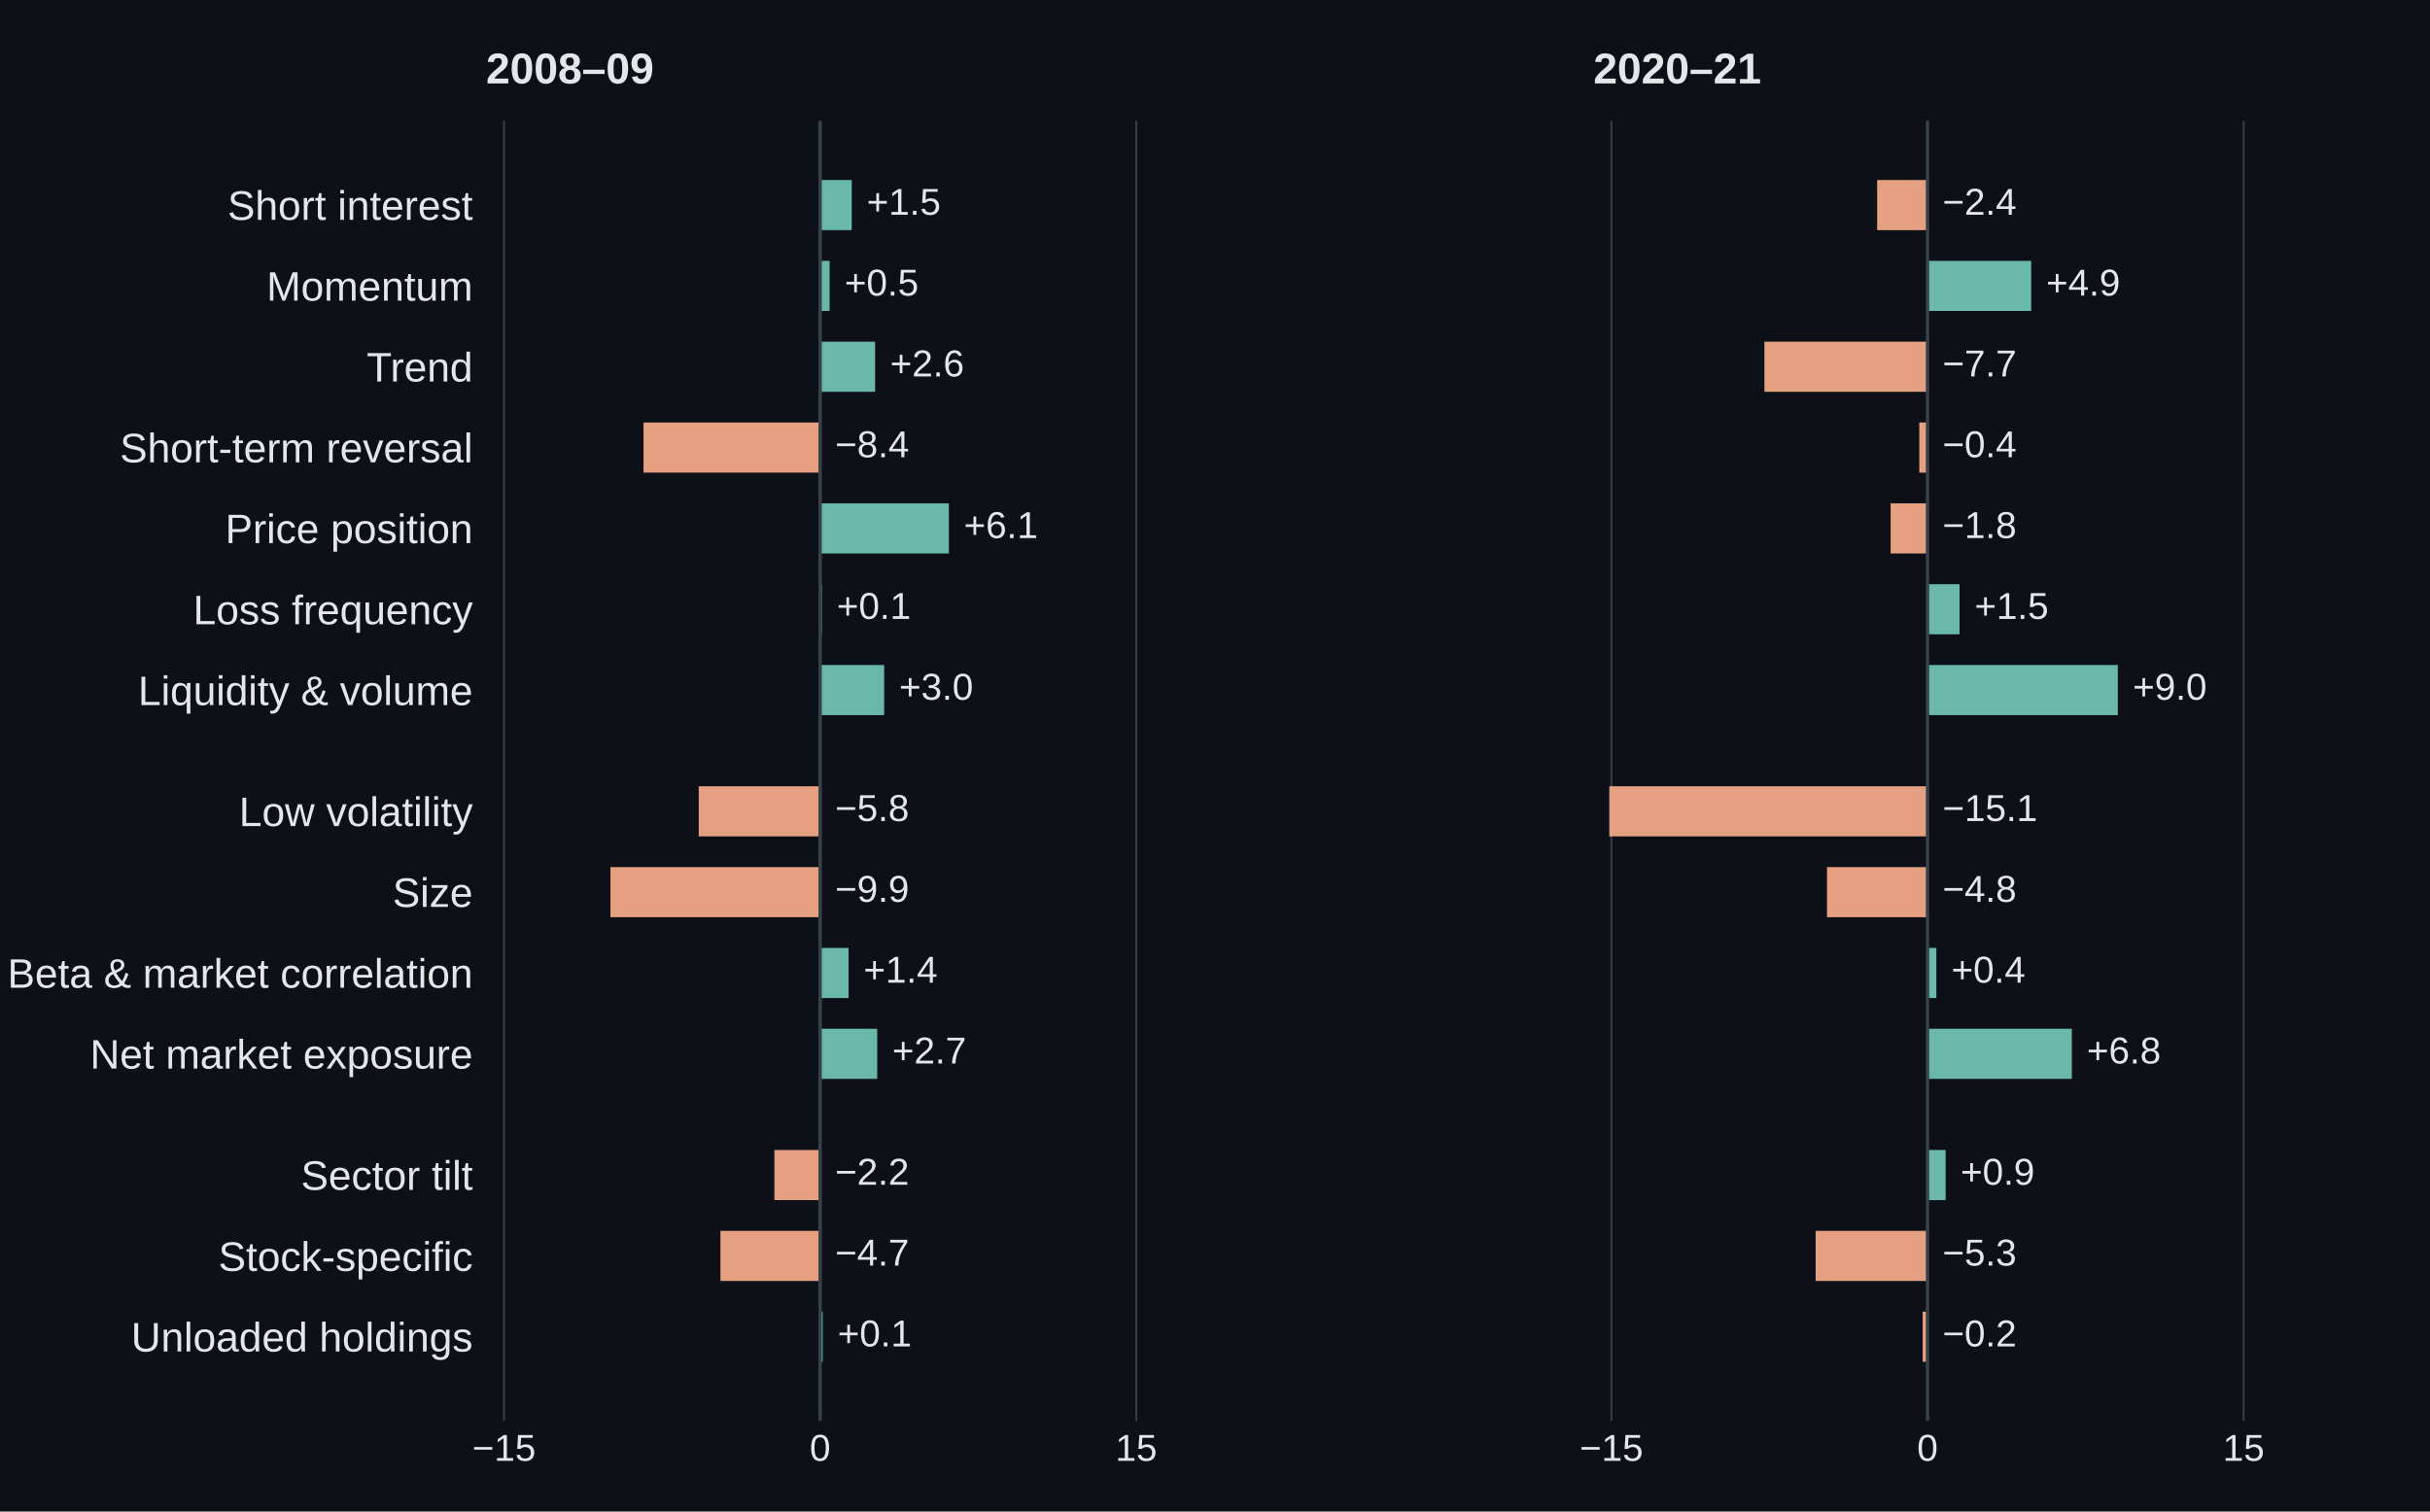
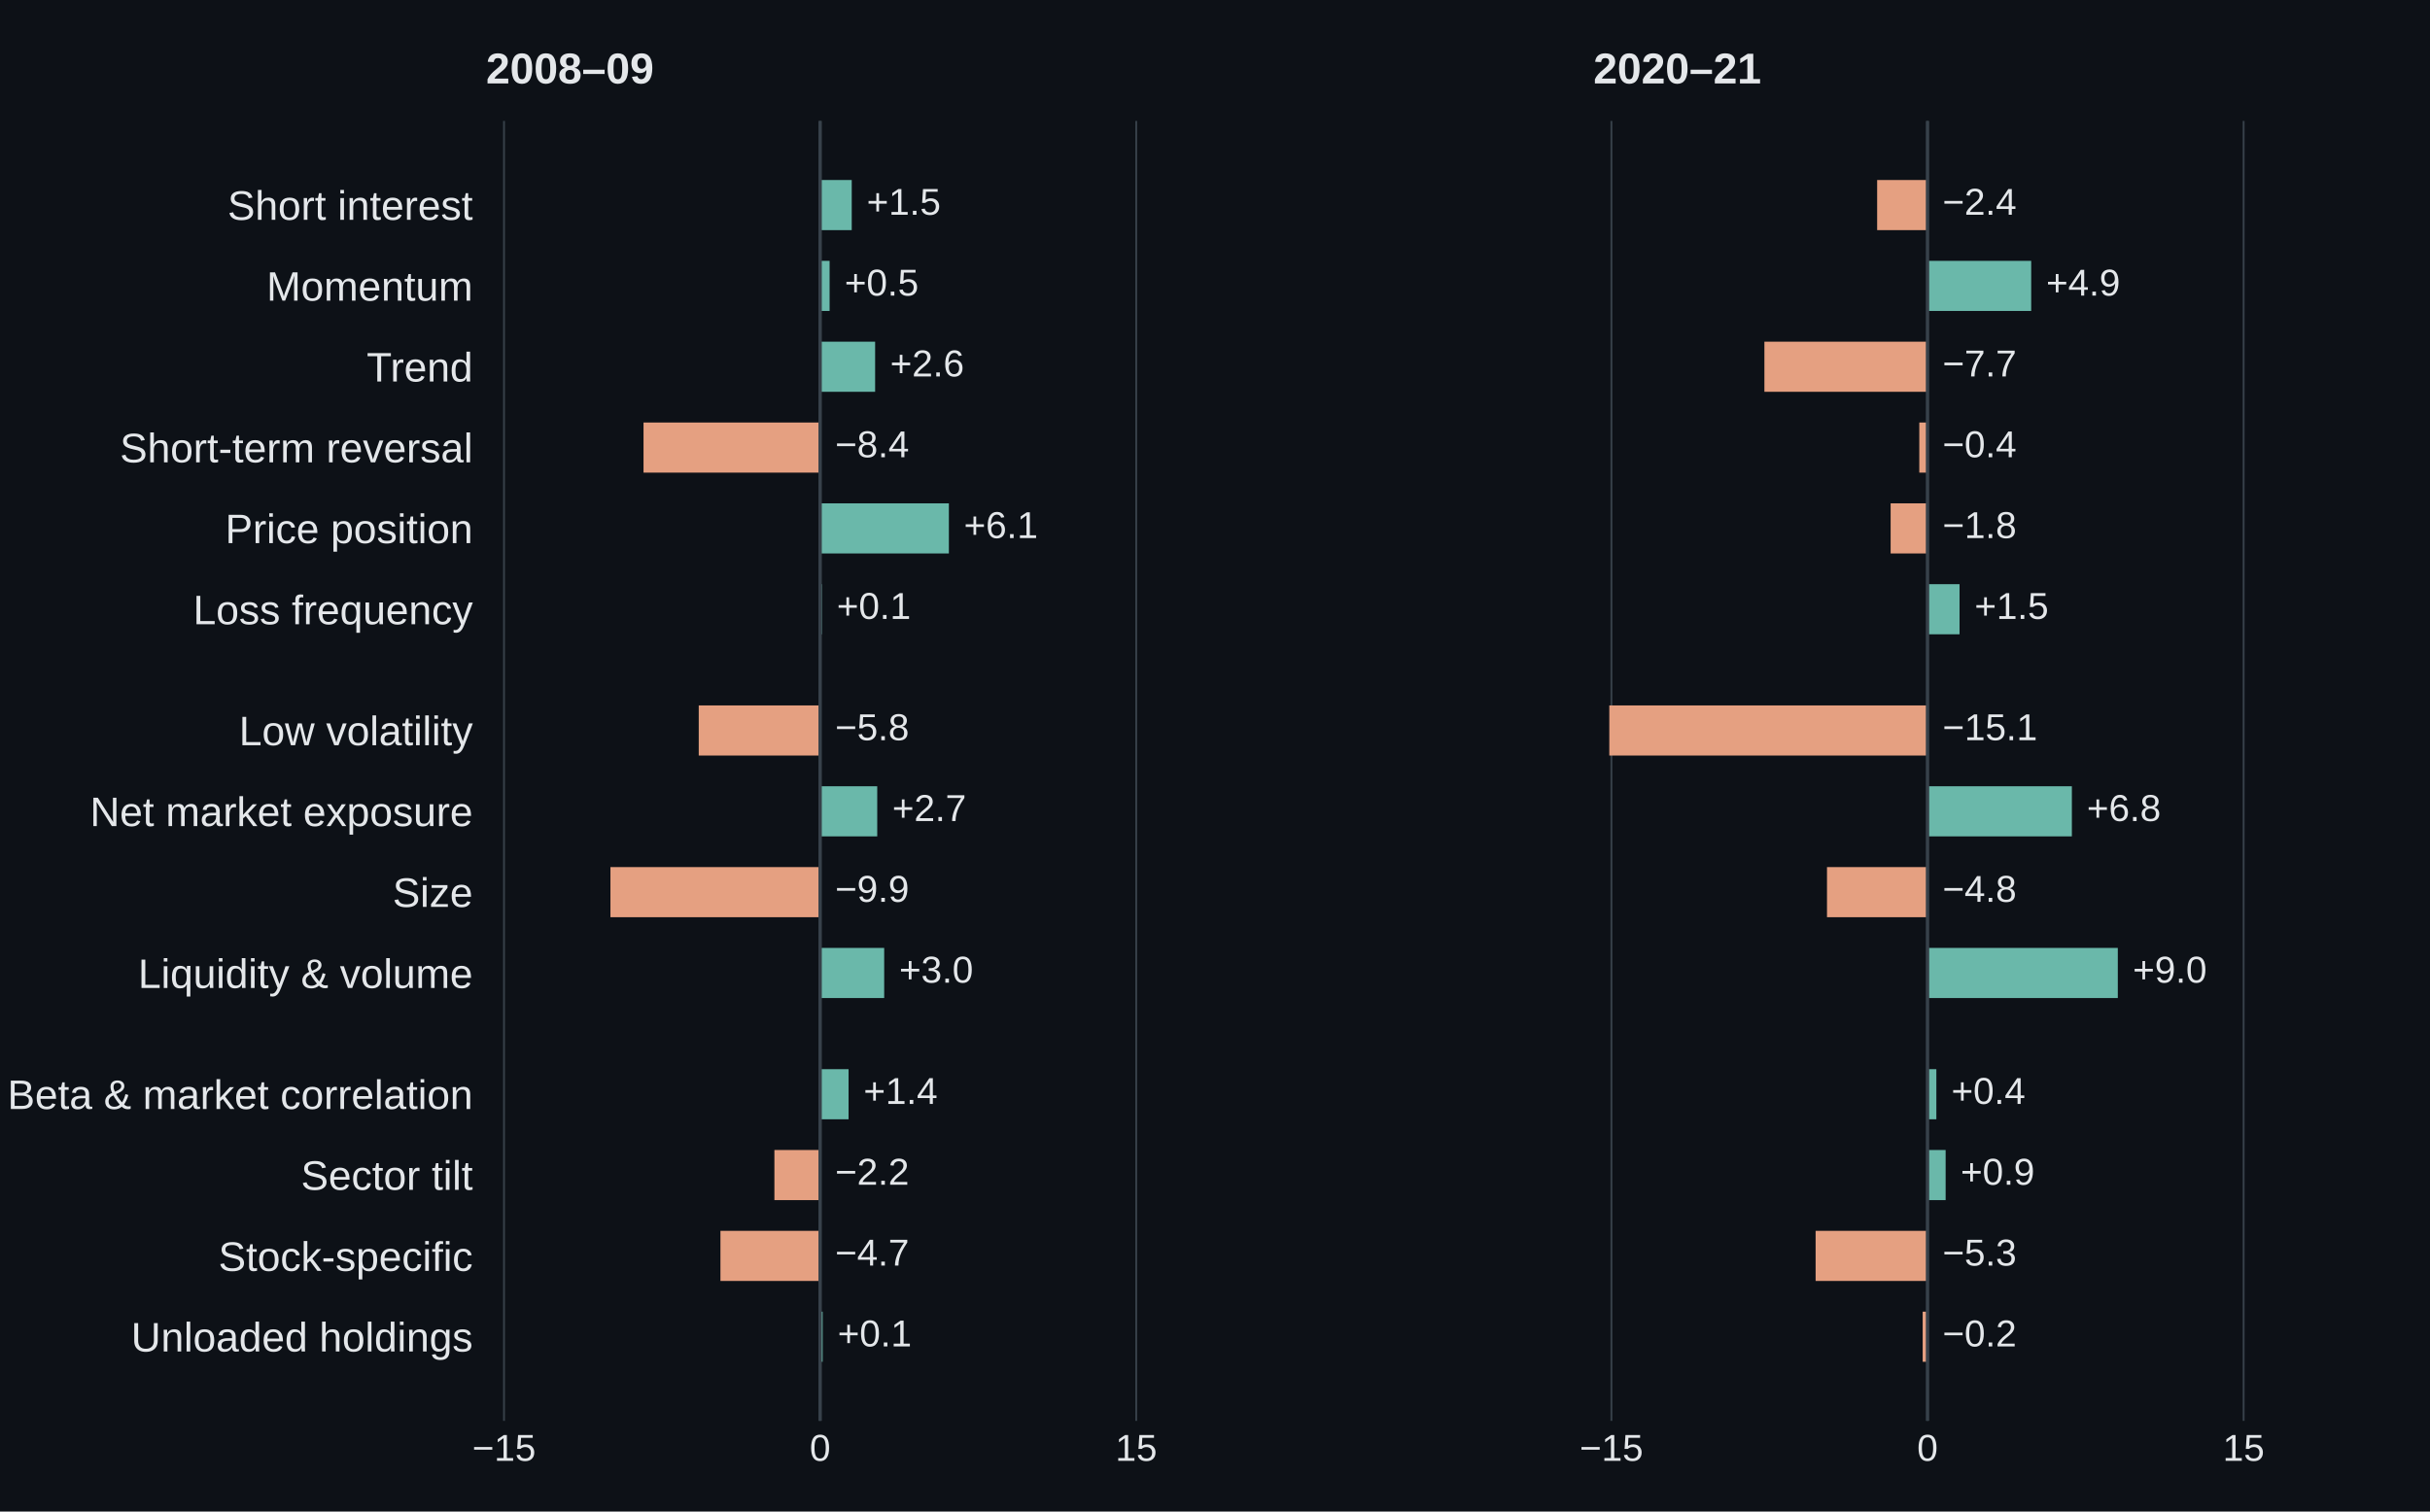
<svg xmlns="http://www.w3.org/2000/svg" width="648pt" height="403.2pt" viewBox="0 0 648 403.2" version="1.1">
  <defs>
    <style type="text/css">*{stroke-linejoin: round; stroke-linecap: butt}</style>
  </defs>
  <g id="figure_1">
    <g id="patch_1">
      <path d="M 0 403.2 L 648 403.2 L 648 0 L 0 0 z " style="fill: #0d1117" />
    </g>
    <g id="axes_1">
      <g id="patch_2">
        <path d="M 129.6 379.008 L 333.257 379.008 L 333.257 32.256 L 129.6 32.256 z " style="fill: #0d1117" />
      </g>
      <g id="matplotlib.axis_1">
        <g id="xtick_1">
          <g id="line2d_1">
            <path d="M 134.405 379.008 L 134.405 32.256 " clip-path="url(#p1040b1a7fe)" style="fill: none; stroke: #37414a; stroke-width: 0.5; stroke-linecap: square" />
          </g>
          <g id="line2d_2" />
          <g id="text_1">
            <text style="font-size: 10px; font-family: 'Arial', 'DejaVu Sans', sans-serif; text-anchor: middle; fill: #e4e7ea" x="134.405" y="389.666" transform="rotate(-0 134.4048 389.6658)">−15</text>
          </g>
        </g>
        <g id="xtick_2">
          <g id="line2d_3">
            <path d="M 218.7 379.008 L 218.7 32.256 " clip-path="url(#p1040b1a7fe)" style="fill: none; stroke: #37414a; stroke-width: 0.5; stroke-linecap: square" />
          </g>
          <g id="line2d_4" />
          <g id="text_2">
            <text style="font-size: 10px; font-family: 'Arial', 'DejaVu Sans', sans-serif; text-anchor: middle; fill: #e4e7ea" x="218.7" y="389.666" transform="rotate(-0 218.7 389.6658)">0</text>
          </g>
        </g>
        <g id="xtick_3">
          <g id="line2d_5">
            <path d="M 302.995 379.008 L 302.995 32.256 " clip-path="url(#p1040b1a7fe)" style="fill: none; stroke: #37414a; stroke-width: 0.5; stroke-linecap: square" />
          </g>
          <g id="line2d_6" />
          <g id="text_3">
            <text style="font-size: 10px; font-family: 'Arial', 'DejaVu Sans', sans-serif; text-anchor: middle; fill: #e4e7ea" x="302.995" y="389.666" transform="rotate(-0 302.9952 389.6658)">15</text>
          </g>
        </g>
      </g>
      <g id="matplotlib.axis_2">
        <g id="ytick_1">
          <g id="line2d_7" />
          <g id="text_4">
            <text style="font-size: 11px; font-family: 'Arial', 'DejaVu Sans', sans-serif; text-anchor: end; fill: #e4e7ea" x="126.1" y="58.638" transform="rotate(-0 126.1 58.63832)">Short interest</text>
          </g>
        </g>
        <g id="ytick_2">
          <g id="line2d_8" />
          <g id="text_5">
            <text style="font-size: 11px; font-family: 'Arial', 'DejaVu Sans', sans-serif; text-anchor: end; fill: #e4e7ea" x="126.1" y="80.2" transform="rotate(-0 126.1 80.19981)">Momentum</text>
          </g>
        </g>
        <g id="ytick_3">
          <g id="line2d_9" />
          <g id="text_6">
            <text style="font-size: 11px; font-family: 'Arial', 'DejaVu Sans', sans-serif; text-anchor: end; fill: #e4e7ea" x="126.1" y="101.761" transform="rotate(-0 126.1 101.7613)">Trend</text>
          </g>
        </g>
        <g id="ytick_4">
          <g id="line2d_10" />
          <g id="text_7">
            <text style="font-size: 11px; font-family: 'Arial', 'DejaVu Sans', sans-serif; text-anchor: end; fill: #e4e7ea" x="126.1" y="123.323" transform="rotate(-0 126.1 123.3228)">Short-term reversal</text>
          </g>
        </g>
        <g id="ytick_5">
          <g id="line2d_11" />
          <g id="text_8">
            <text style="font-size: 11px; font-family: 'Arial', 'DejaVu Sans', sans-serif; text-anchor: end; fill: #e4e7ea" x="126.1" y="144.884" transform="rotate(-0 126.1 144.8843)">Price position</text>
          </g>
        </g>
        <g id="ytick_6">
          <g id="line2d_12" />
          <g id="text_9">
            <text style="font-size: 11px; font-family: 'Arial', 'DejaVu Sans', sans-serif; text-anchor: end; fill: #e4e7ea" x="126.1" y="166.513" transform="rotate(-0 126.1 166.5128)">Loss frequency</text>
          </g>
        </g>
        <g id="ytick_7">
          <g id="line2d_13" />
          <g id="text_10">
-             <text style="font-size: 11px; font-family: 'Arial', 'DejaVu Sans', sans-serif; text-anchor: end; fill: #e4e7ea" x="126.1" y="188.074" transform="rotate(-0 126.1 188.0743)">Liquidity &amp; volume</text>
+             <text style="font-size: 11px; font-family: 'Arial', 'DejaVu Sans', sans-serif; text-anchor: end; fill: #e4e7ea" x="126.1" y="198.788" transform="rotate(-0 126.1 198.788)">Low volatility</text>
          </g>
        </g>
        <g id="ytick_8">
          <g id="line2d_14" />
          <g id="text_11">
-             <text style="font-size: 11px; font-family: 'Arial', 'DejaVu Sans', sans-serif; text-anchor: end; fill: #e4e7ea" x="126.1" y="220.35" transform="rotate(-0 126.1 220.3495)">Low volatility</text>
+             <text style="font-size: 11px; font-family: 'Arial', 'DejaVu Sans', sans-serif; text-anchor: end; fill: #e4e7ea" x="126.1" y="220.35" transform="rotate(-0 126.1 220.3495)">Net market exposure</text>
          </g>
        </g>
        <g id="ytick_9">
          <g id="line2d_15" />
          <g id="text_12">
            <text style="font-size: 11px; font-family: 'Arial', 'DejaVu Sans', sans-serif; text-anchor: end; fill: #e4e7ea" x="126.1" y="241.911" transform="rotate(-0 126.1 241.911)">Size</text>
          </g>
        </g>
        <g id="ytick_10">
          <g id="line2d_16" />
          <g id="text_13">
-             <text style="font-size: 11px; font-family: 'Arial', 'DejaVu Sans', sans-serif; text-anchor: end; fill: #e4e7ea" x="126.1" y="263.473" transform="rotate(-0 126.1 263.4725)">Beta &amp; market correlation</text>
+             <text style="font-size: 11px; font-family: 'Arial', 'DejaVu Sans', sans-serif; text-anchor: end; fill: #e4e7ea" x="126.1" y="263.54" transform="rotate(-0 126.1 263.5396)">Liquidity &amp; volume</text>
          </g>
        </g>
        <g id="ytick_11">
          <g id="line2d_17" />
          <g id="text_14">
-             <text style="font-size: 11px; font-family: 'Arial', 'DejaVu Sans', sans-serif; text-anchor: end; fill: #e4e7ea" x="126.1" y="285.034" transform="rotate(-0 126.1 285.034)">Net market exposure</text>
+             <text style="font-size: 11px; font-family: 'Arial', 'DejaVu Sans', sans-serif; text-anchor: end; fill: #e4e7ea" x="126.1" y="295.815" transform="rotate(-0 126.1 295.8148)">Beta &amp; market correlation</text>
          </g>
        </g>
        <g id="ytick_12">
          <g id="line2d_18" />
          <g id="text_15">
            <text style="font-size: 11px; font-family: 'Arial', 'DejaVu Sans', sans-serif; text-anchor: end; fill: #e4e7ea" x="126.1" y="317.376" transform="rotate(-0 126.1 317.3763)">Sector tilt</text>
          </g>
        </g>
        <g id="ytick_13">
          <g id="line2d_19" />
          <g id="text_16">
            <text style="font-size: 11px; font-family: 'Arial', 'DejaVu Sans', sans-serif; text-anchor: end; fill: #e4e7ea" x="126.1" y="339.005" transform="rotate(-0 126.1 339.0048)">Stock-specific</text>
          </g>
        </g>
        <g id="ytick_14">
          <g id="line2d_20" />
          <g id="text_17">
            <text style="font-size: 11px; font-family: 'Arial', 'DejaVu Sans', sans-serif; text-anchor: end; fill: #e4e7ea" x="126.1" y="360.499" transform="rotate(-0 126.1 360.4993)">Unloaded holdings</text>
          </g>
        </g>
      </g>
      <g id="patch_3">
        <path d="M 218.7 48.017 L 227.13 48.017 L 227.13 61.386 L 218.7 61.386 z " clip-path="url(#p1040b1a7fe)" style="fill: #6ab8aa" />
      </g>
      <g id="patch_4">
        <path d="M 218.7 69.579 L 221.229 69.579 L 221.229 82.947 L 218.7 82.947 z " clip-path="url(#p1040b1a7fe)" style="fill: #6ab8aa" />
      </g>
      <g id="patch_5">
        <path d="M 218.7 91.14 L 233.367 91.14 L 233.367 104.509 L 218.7 104.509 z " clip-path="url(#p1040b1a7fe)" style="fill: #6ab8aa" />
      </g>
      <g id="patch_6">
        <path d="M 218.7 112.702 L 171.607 112.702 L 171.607 126.07 L 218.7 126.07 z " clip-path="url(#p1040b1a7fe)" style="fill: #e5a081" />
      </g>
      <g id="patch_7">
        <path d="M 218.7 134.263 L 253.036 134.263 L 253.036 147.632 L 218.7 147.632 z " clip-path="url(#p1040b1a7fe)" style="fill: #6ab8aa" />
      </g>
      <g id="patch_8">
        <path d="M 218.7 155.825 L 219.15 155.825 L 219.15 169.193 L 218.7 169.193 z " clip-path="url(#p1040b1a7fe)" style="fill: #6ab8aa" />
      </g>
      <g id="patch_9">
-         <path d="M 218.7 177.386 L 235.784 177.386 L 235.784 190.755 L 218.7 190.755 z " clip-path="url(#p1040b1a7fe)" style="fill: #6ab8aa" />
+         <path d="M 218.7 188.167 L 186.331 188.167 L 186.331 201.535 L 218.7 201.535 z " clip-path="url(#p1040b1a7fe)" style="fill: #e5a081" />
      </g>
      <g id="patch_10">
-         <path d="M 218.7 209.729 L 186.331 209.729 L 186.331 223.097 L 218.7 223.097 z " clip-path="url(#p1040b1a7fe)" style="fill: #e5a081" />
+         <path d="M 218.7 209.729 L 233.929 209.729 L 233.929 223.097 L 218.7 223.097 z " clip-path="url(#p1040b1a7fe)" style="fill: #6ab8aa" />
      </g>
      <g id="patch_11">
        <path d="M 218.7 231.29 L 162.784 231.29 L 162.784 244.658 L 218.7 244.658 z " clip-path="url(#p1040b1a7fe)" style="fill: #e5a081" />
      </g>
      <g id="patch_12">
-         <path d="M 218.7 252.852 L 226.287 252.852 L 226.287 266.22 L 218.7 266.22 z " clip-path="url(#p1040b1a7fe)" style="fill: #6ab8aa" />
+         <path d="M 218.7 252.852 L 235.784 252.852 L 235.784 266.22 L 218.7 266.22 z " clip-path="url(#p1040b1a7fe)" style="fill: #6ab8aa" />
      </g>
      <g id="patch_13">
-         <path d="M 218.7 274.413 L 233.929 274.413 L 233.929 287.781 L 218.7 287.781 z " clip-path="url(#p1040b1a7fe)" style="fill: #6ab8aa" />
+         <path d="M 218.7 285.194 L 226.287 285.194 L 226.287 298.562 L 218.7 298.562 z " clip-path="url(#p1040b1a7fe)" style="fill: #6ab8aa" />
      </g>
      <g id="patch_14">
        <path d="M 218.7 306.755 L 206.505 306.755 L 206.505 320.124 L 218.7 320.124 z " clip-path="url(#p1040b1a7fe)" style="fill: #e5a081" />
      </g>
      <g id="patch_15">
        <path d="M 218.7 328.317 L 192.119 328.317 L 192.119 341.685 L 218.7 341.685 z " clip-path="url(#p1040b1a7fe)" style="fill: #e5a081" />
      </g>
      <g id="patch_16">
        <path d="M 218.7 349.878 L 219.374 349.878 L 219.374 363.247 L 218.7 363.247 z " clip-path="url(#p1040b1a7fe)" style="fill: #6ab8aa" />
      </g>
      <g id="line2d_21">
        <path d="M 218.7 379.008 L 218.7 32.256 " clip-path="url(#p1040b1a7fe)" style="fill: none; stroke: #37414a; stroke-width: 0.9; stroke-linecap: square" />
      </g>
      <g id="text_18">
        <text style="font-size: 10px; font-family: 'Arial', 'DejaVu Sans', sans-serif; text-anchor: start; fill: #e4e7ea" x="231.13" y="57.287" transform="rotate(-0 231.1295 57.28668)">+1.5</text>
      </g>
      <g id="text_19">
        <text style="font-size: 10px; font-family: 'Arial', 'DejaVu Sans', sans-serif; text-anchor: start; fill: #e4e7ea" x="225.229" y="78.848" transform="rotate(-0 225.2289 78.84817)">+0.5</text>
      </g>
      <g id="text_20">
        <text style="font-size: 10px; font-family: 'Arial', 'DejaVu Sans', sans-serif; text-anchor: start; fill: #e4e7ea" x="237.367" y="100.41" transform="rotate(-0 237.3674 100.4097)">+2.6</text>
      </g>
      <g id="text_21">
        <text style="font-size: 10px; font-family: 'Arial', 'DejaVu Sans', sans-serif; text-anchor: start; fill: #e4e7ea" x="222.7" y="121.971" transform="rotate(-0 222.7 121.9712)">−8.4</text>
      </g>
      <g id="text_22">
        <text style="font-size: 10px; font-family: 'Arial', 'DejaVu Sans', sans-serif; text-anchor: start; fill: #e4e7ea" x="257.036" y="143.533" transform="rotate(-0 257.0362 143.5327)">+6.1</text>
      </g>
      <g id="text_23">
        <text style="font-size: 10px; font-family: 'Arial', 'DejaVu Sans', sans-serif; text-anchor: start; fill: #e4e7ea" x="223.15" y="165.094" transform="rotate(-0 223.1496 165.0942)">+0.1</text>
      </g>
      <g id="text_24">
-         <text style="font-size: 10px; font-family: 'Arial', 'DejaVu Sans', sans-serif; text-anchor: start; fill: #e4e7ea" x="239.784" y="186.656" transform="rotate(-0 239.7838 186.6557)">+3.0</text>
+         <text style="font-size: 10px; font-family: 'Arial', 'DejaVu Sans', sans-serif; text-anchor: start; fill: #e4e7ea" x="222.7" y="197.436" transform="rotate(-0 222.7 197.4364)">−5.8</text>
      </g>
      <g id="text_25">
-         <text style="font-size: 10px; font-family: 'Arial', 'DejaVu Sans', sans-serif; text-anchor: start; fill: #e4e7ea" x="222.7" y="218.998" transform="rotate(-0 222.7 218.9979)">−5.8</text>
+         <text style="font-size: 10px; font-family: 'Arial', 'DejaVu Sans', sans-serif; text-anchor: start; fill: #e4e7ea" x="237.929" y="218.998" transform="rotate(-0 237.9293 218.9979)">+2.7</text>
      </g>
      <g id="text_26">
        <text style="font-size: 10px; font-family: 'Arial', 'DejaVu Sans', sans-serif; text-anchor: start; fill: #e4e7ea" x="222.7" y="240.559" transform="rotate(-0 222.7 240.5594)">−9.9</text>
      </g>
      <g id="text_27">
-         <text style="font-size: 10px; font-family: 'Arial', 'DejaVu Sans', sans-serif; text-anchor: start; fill: #e4e7ea" x="230.287" y="262.121" transform="rotate(-0 230.2866 262.1209)">+1.4</text>
+         <text style="font-size: 10px; font-family: 'Arial', 'DejaVu Sans', sans-serif; text-anchor: start; fill: #e4e7ea" x="239.784" y="262.121" transform="rotate(-0 239.7838 262.1209)">+3.0</text>
      </g>
      <g id="text_28">
-         <text style="font-size: 10px; font-family: 'Arial', 'DejaVu Sans', sans-serif; text-anchor: start; fill: #e4e7ea" x="237.929" y="283.682" transform="rotate(-0 237.9293 283.6824)">+2.7</text>
+         <text style="font-size: 10px; font-family: 'Arial', 'DejaVu Sans', sans-serif; text-anchor: start; fill: #e4e7ea" x="230.287" y="294.463" transform="rotate(-0 230.2866 294.4631)">+1.4</text>
      </g>
      <g id="text_29">
        <text style="font-size: 10px; font-family: 'Arial', 'DejaVu Sans', sans-serif; text-anchor: start; fill: #e4e7ea" x="222.7" y="316.025" transform="rotate(-0 222.7 316.0246)">−2.2</text>
      </g>
      <g id="text_30">
        <text style="font-size: 10px; font-family: 'Arial', 'DejaVu Sans', sans-serif; text-anchor: start; fill: #e4e7ea" x="222.7" y="337.586" transform="rotate(-0 222.7 337.5861)">−4.7</text>
      </g>
      <g id="text_31">
        <text style="font-size: 10px; font-family: 'Arial', 'DejaVu Sans', sans-serif; text-anchor: start; fill: #e4e7ea" x="223.374" y="359.148" transform="rotate(-0 223.3744 359.1476)">+0.1</text>
      </g>
      <g id="text_32">
        <text style="font-weight: 600; font-size: 11.5px; font-family: 'Arial', 'DejaVu Sans', sans-serif; text-anchor: start; fill: #e4e7ea" x="129.6" y="22.256" transform="rotate(-0 129.6 22.256)">2008–09</text>
      </g>
    </g>
    <g id="axes_2">
      <g id="patch_17">
        <path d="M 424.903 379.008 L 628.56 379.008 L 628.56 32.256 L 424.903 32.256 z " style="fill: #0d1117" />
      </g>
      <g id="matplotlib.axis_3">
        <g id="xtick_4">
          <g id="line2d_22">
            <path d="M 429.708 379.008 L 429.708 32.256 " clip-path="url(#pf85a643694)" style="fill: none; stroke: #37414a; stroke-width: 0.5; stroke-linecap: square" />
          </g>
          <g id="line2d_23" />
          <g id="text_33">
            <text style="font-size: 10px; font-family: 'Arial', 'DejaVu Sans', sans-serif; text-anchor: middle; fill: #e4e7ea" x="429.708" y="389.666" transform="rotate(-0 429.7077 389.6658)">−15</text>
          </g>
        </g>
        <g id="xtick_5">
          <g id="line2d_24">
            <path d="M 514.003 379.008 L 514.003 32.256 " clip-path="url(#pf85a643694)" style="fill: none; stroke: #37414a; stroke-width: 0.5; stroke-linecap: square" />
          </g>
          <g id="line2d_25" />
          <g id="text_34">
            <text style="font-size: 10px; font-family: 'Arial', 'DejaVu Sans', sans-serif; text-anchor: middle; fill: #e4e7ea" x="514.003" y="389.666" transform="rotate(-0 514.0029 389.6658)">0</text>
          </g>
        </g>
        <g id="xtick_6">
          <g id="line2d_26">
            <path d="M 598.298 379.008 L 598.298 32.256 " clip-path="url(#pf85a643694)" style="fill: none; stroke: #37414a; stroke-width: 0.5; stroke-linecap: square" />
          </g>
          <g id="line2d_27" />
          <g id="text_35">
            <text style="font-size: 10px; font-family: 'Arial', 'DejaVu Sans', sans-serif; text-anchor: middle; fill: #e4e7ea" x="598.298" y="389.666" transform="rotate(-0 598.298 389.6658)">15</text>
          </g>
        </g>
      </g>
      <g id="matplotlib.axis_4">
        <g id="ytick_15">
          <g id="line2d_28" />
        </g>
        <g id="ytick_16">
          <g id="line2d_29" />
        </g>
        <g id="ytick_17">
          <g id="line2d_30" />
        </g>
        <g id="ytick_18">
          <g id="line2d_31" />
        </g>
        <g id="ytick_19">
          <g id="line2d_32" />
        </g>
        <g id="ytick_20">
          <g id="line2d_33" />
        </g>
        <g id="ytick_21">
          <g id="line2d_34" />
        </g>
        <g id="ytick_22">
          <g id="line2d_35" />
        </g>
        <g id="ytick_23">
          <g id="line2d_36" />
        </g>
        <g id="ytick_24">
          <g id="line2d_37" />
        </g>
        <g id="ytick_25">
          <g id="line2d_38" />
        </g>
        <g id="ytick_26">
          <g id="line2d_39" />
        </g>
        <g id="ytick_27">
          <g id="line2d_40" />
        </g>
        <g id="ytick_28">
          <g id="line2d_41" />
        </g>
      </g>
      <g id="patch_18">
        <path d="M 514.003 48.017 L 500.572 48.017 L 500.572 61.386 L 514.003 61.386 z " clip-path="url(#pf85a643694)" style="fill: #e5a081" />
      </g>
      <g id="patch_19">
        <path d="M 514.003 69.579 L 541.652 69.579 L 541.652 82.947 L 514.003 82.947 z " clip-path="url(#pf85a643694)" style="fill: #6ab8aa" />
      </g>
      <g id="patch_20">
        <path d="M 514.003 91.14 L 470.507 91.14 L 470.507 104.509 L 514.003 104.509 z " clip-path="url(#pf85a643694)" style="fill: #e5a081" />
      </g>
      <g id="patch_21">
        <path d="M 514.003 112.702 L 511.811 112.702 L 511.811 126.07 L 514.003 126.07 z " clip-path="url(#pf85a643694)" style="fill: #e5a081" />
      </g>
      <g id="patch_22">
        <path d="M 514.003 134.263 L 504.168 134.263 L 504.168 147.632 L 514.003 147.632 z " clip-path="url(#pf85a643694)" style="fill: #e5a081" />
      </g>
      <g id="patch_23">
        <path d="M 514.003 155.825 L 522.545 155.825 L 522.545 169.193 L 514.003 169.193 z " clip-path="url(#pf85a643694)" style="fill: #6ab8aa" />
      </g>
      <g id="patch_24">
-         <path d="M 514.003 177.386 L 564.749 177.386 L 564.749 190.755 L 514.003 190.755 z " clip-path="url(#pf85a643694)" style="fill: #6ab8aa" />
+         <path d="M 514.003 188.167 L 429.146 188.167 L 429.146 201.535 L 514.003 201.535 z " clip-path="url(#pf85a643694)" style="fill: #e5a081" />
      </g>
      <g id="patch_25">
-         <path d="M 514.003 209.729 L 429.146 209.729 L 429.146 223.097 L 514.003 223.097 z " clip-path="url(#pf85a643694)" style="fill: #e5a081" />
+         <path d="M 514.003 209.729 L 552.498 209.729 L 552.498 223.097 L 514.003 223.097 z " clip-path="url(#pf85a643694)" style="fill: #6ab8aa" />
      </g>
      <g id="patch_26">
        <path d="M 514.003 231.29 L 487.197 231.29 L 487.197 244.658 L 514.003 244.658 z " clip-path="url(#pf85a643694)" style="fill: #e5a081" />
      </g>
      <g id="patch_27">
-         <path d="M 514.003 252.852 L 516.363 252.852 L 516.363 266.22 L 514.003 266.22 z " clip-path="url(#pf85a643694)" style="fill: #6ab8aa" />
+         <path d="M 514.003 252.852 L 564.749 252.852 L 564.749 266.22 L 514.003 266.22 z " clip-path="url(#pf85a643694)" style="fill: #6ab8aa" />
      </g>
      <g id="patch_28">
-         <path d="M 514.003 274.413 L 552.498 274.413 L 552.498 287.781 L 514.003 287.781 z " clip-path="url(#pf85a643694)" style="fill: #6ab8aa" />
+         <path d="M 514.003 285.194 L 516.363 285.194 L 516.363 298.562 L 514.003 298.562 z " clip-path="url(#pf85a643694)" style="fill: #6ab8aa" />
      </g>
      <g id="patch_29">
        <path d="M 514.003 306.755 L 518.836 306.755 L 518.836 320.124 L 514.003 320.124 z " clip-path="url(#pf85a643694)" style="fill: #6ab8aa" />
      </g>
      <g id="patch_30">
        <path d="M 514.003 328.317 L 484.162 328.317 L 484.162 341.685 L 514.003 341.685 z " clip-path="url(#pf85a643694)" style="fill: #e5a081" />
      </g>
      <g id="patch_31">
        <path d="M 514.003 349.878 L 512.71 349.878 L 512.71 363.247 L 514.003 363.247 z " clip-path="url(#pf85a643694)" style="fill: #e5a081" />
      </g>
      <g id="line2d_42">
        <path d="M 514.003 379.008 L 514.003 32.256 " clip-path="url(#pf85a643694)" style="fill: none; stroke: #37414a; stroke-width: 0.9; stroke-linecap: square" />
      </g>
      <g id="text_36">
        <text style="font-size: 10px; font-family: 'Arial', 'DejaVu Sans', sans-serif; text-anchor: start; fill: #e4e7ea" x="518.003" y="57.287" transform="rotate(-0 518.0029 57.28668)">−2.4</text>
      </g>
      <g id="text_37">
        <text style="font-size: 10px; font-family: 'Arial', 'DejaVu Sans', sans-serif; text-anchor: start; fill: #e4e7ea" x="545.652" y="78.848" transform="rotate(-0 545.6517 78.84817)">+4.9</text>
      </g>
      <g id="text_38">
        <text style="font-size: 10px; font-family: 'Arial', 'DejaVu Sans', sans-serif; text-anchor: start; fill: #e4e7ea" x="518.003" y="100.41" transform="rotate(-0 518.0029 100.4097)">−7.7</text>
      </g>
      <g id="text_39">
        <text style="font-size: 10px; font-family: 'Arial', 'DejaVu Sans', sans-serif; text-anchor: start; fill: #e4e7ea" x="518.003" y="121.971" transform="rotate(-0 518.0029 121.9712)">−0.4</text>
      </g>
      <g id="text_40">
        <text style="font-size: 10px; font-family: 'Arial', 'DejaVu Sans', sans-serif; text-anchor: start; fill: #e4e7ea" x="518.003" y="143.533" transform="rotate(-0 518.0029 143.5327)">−1.8</text>
      </g>
      <g id="text_41">
        <text style="font-size: 10px; font-family: 'Arial', 'DejaVu Sans', sans-serif; text-anchor: start; fill: #e4e7ea" x="526.545" y="165.094" transform="rotate(-0 526.5448 165.0942)">+1.5</text>
      </g>
      <g id="text_42">
-         <text style="font-size: 10px; font-family: 'Arial', 'DejaVu Sans', sans-serif; text-anchor: start; fill: #e4e7ea" x="568.749" y="186.656" transform="rotate(-0 568.7486 186.6557)">+9.0</text>
+         <text style="font-size: 10px; font-family: 'Arial', 'DejaVu Sans', sans-serif; text-anchor: start; fill: #e4e7ea" x="518.003" y="197.436" transform="rotate(-0 518.0029 197.4364)">−15.1</text>
      </g>
      <g id="text_43">
-         <text style="font-size: 10px; font-family: 'Arial', 'DejaVu Sans', sans-serif; text-anchor: start; fill: #e4e7ea" x="518.003" y="218.998" transform="rotate(-0 518.0029 218.9979)">−15.1</text>
+         <text style="font-size: 10px; font-family: 'Arial', 'DejaVu Sans', sans-serif; text-anchor: start; fill: #e4e7ea" x="556.498" y="218.998" transform="rotate(-0 556.4977 218.9979)">+6.8</text>
      </g>
      <g id="text_44">
        <text style="font-size: 10px; font-family: 'Arial', 'DejaVu Sans', sans-serif; text-anchor: start; fill: #e4e7ea" x="518.003" y="240.559" transform="rotate(-0 518.0029 240.5594)">−4.8</text>
      </g>
      <g id="text_45">
-         <text style="font-size: 10px; font-family: 'Arial', 'DejaVu Sans', sans-serif; text-anchor: start; fill: #e4e7ea" x="520.363" y="262.121" transform="rotate(-0 520.3631 262.1209)">+0.4</text>
+         <text style="font-size: 10px; font-family: 'Arial', 'DejaVu Sans', sans-serif; text-anchor: start; fill: #e4e7ea" x="568.749" y="262.121" transform="rotate(-0 568.7486 262.1209)">+9.0</text>
      </g>
      <g id="text_46">
-         <text style="font-size: 10px; font-family: 'Arial', 'DejaVu Sans', sans-serif; text-anchor: start; fill: #e4e7ea" x="556.498" y="283.682" transform="rotate(-0 556.4977 283.6824)">+6.8</text>
+         <text style="font-size: 10px; font-family: 'Arial', 'DejaVu Sans', sans-serif; text-anchor: start; fill: #e4e7ea" x="520.363" y="294.463" transform="rotate(-0 520.3631 294.4631)">+0.4</text>
      </g>
      <g id="text_47">
        <text style="font-size: 10px; font-family: 'Arial', 'DejaVu Sans', sans-serif; text-anchor: start; fill: #e4e7ea" x="522.836" y="316.025" transform="rotate(-0 522.8358 316.0246)">+0.9</text>
      </g>
      <g id="text_48">
        <text style="font-size: 10px; font-family: 'Arial', 'DejaVu Sans', sans-serif; text-anchor: start; fill: #e4e7ea" x="518.003" y="337.586" transform="rotate(-0 518.0029 337.5861)">−5.3</text>
      </g>
      <g id="text_49">
        <text style="font-size: 10px; font-family: 'Arial', 'DejaVu Sans', sans-serif; text-anchor: start; fill: #e4e7ea" x="518.003" y="359.148" transform="rotate(-0 518.0029 359.1476)">−0.2</text>
      </g>
      <g id="text_50">
        <text style="font-weight: 600; font-size: 11.5px; font-family: 'Arial', 'DejaVu Sans', sans-serif; text-anchor: start; fill: #e4e7ea" x="424.903" y="22.256" transform="rotate(-0 424.9029 22.256)">2020–21</text>
      </g>
    </g>
  </g>
  <defs>
    <clipPath id="p1040b1a7fe">
      <rect x="129.6" y="32.256" width="203.657" height="346.752" />
    </clipPath>
    <clipPath id="pf85a643694">
      <rect x="424.903" y="32.256" width="203.657" height="346.752" />
    </clipPath>
  </defs>
</svg>
